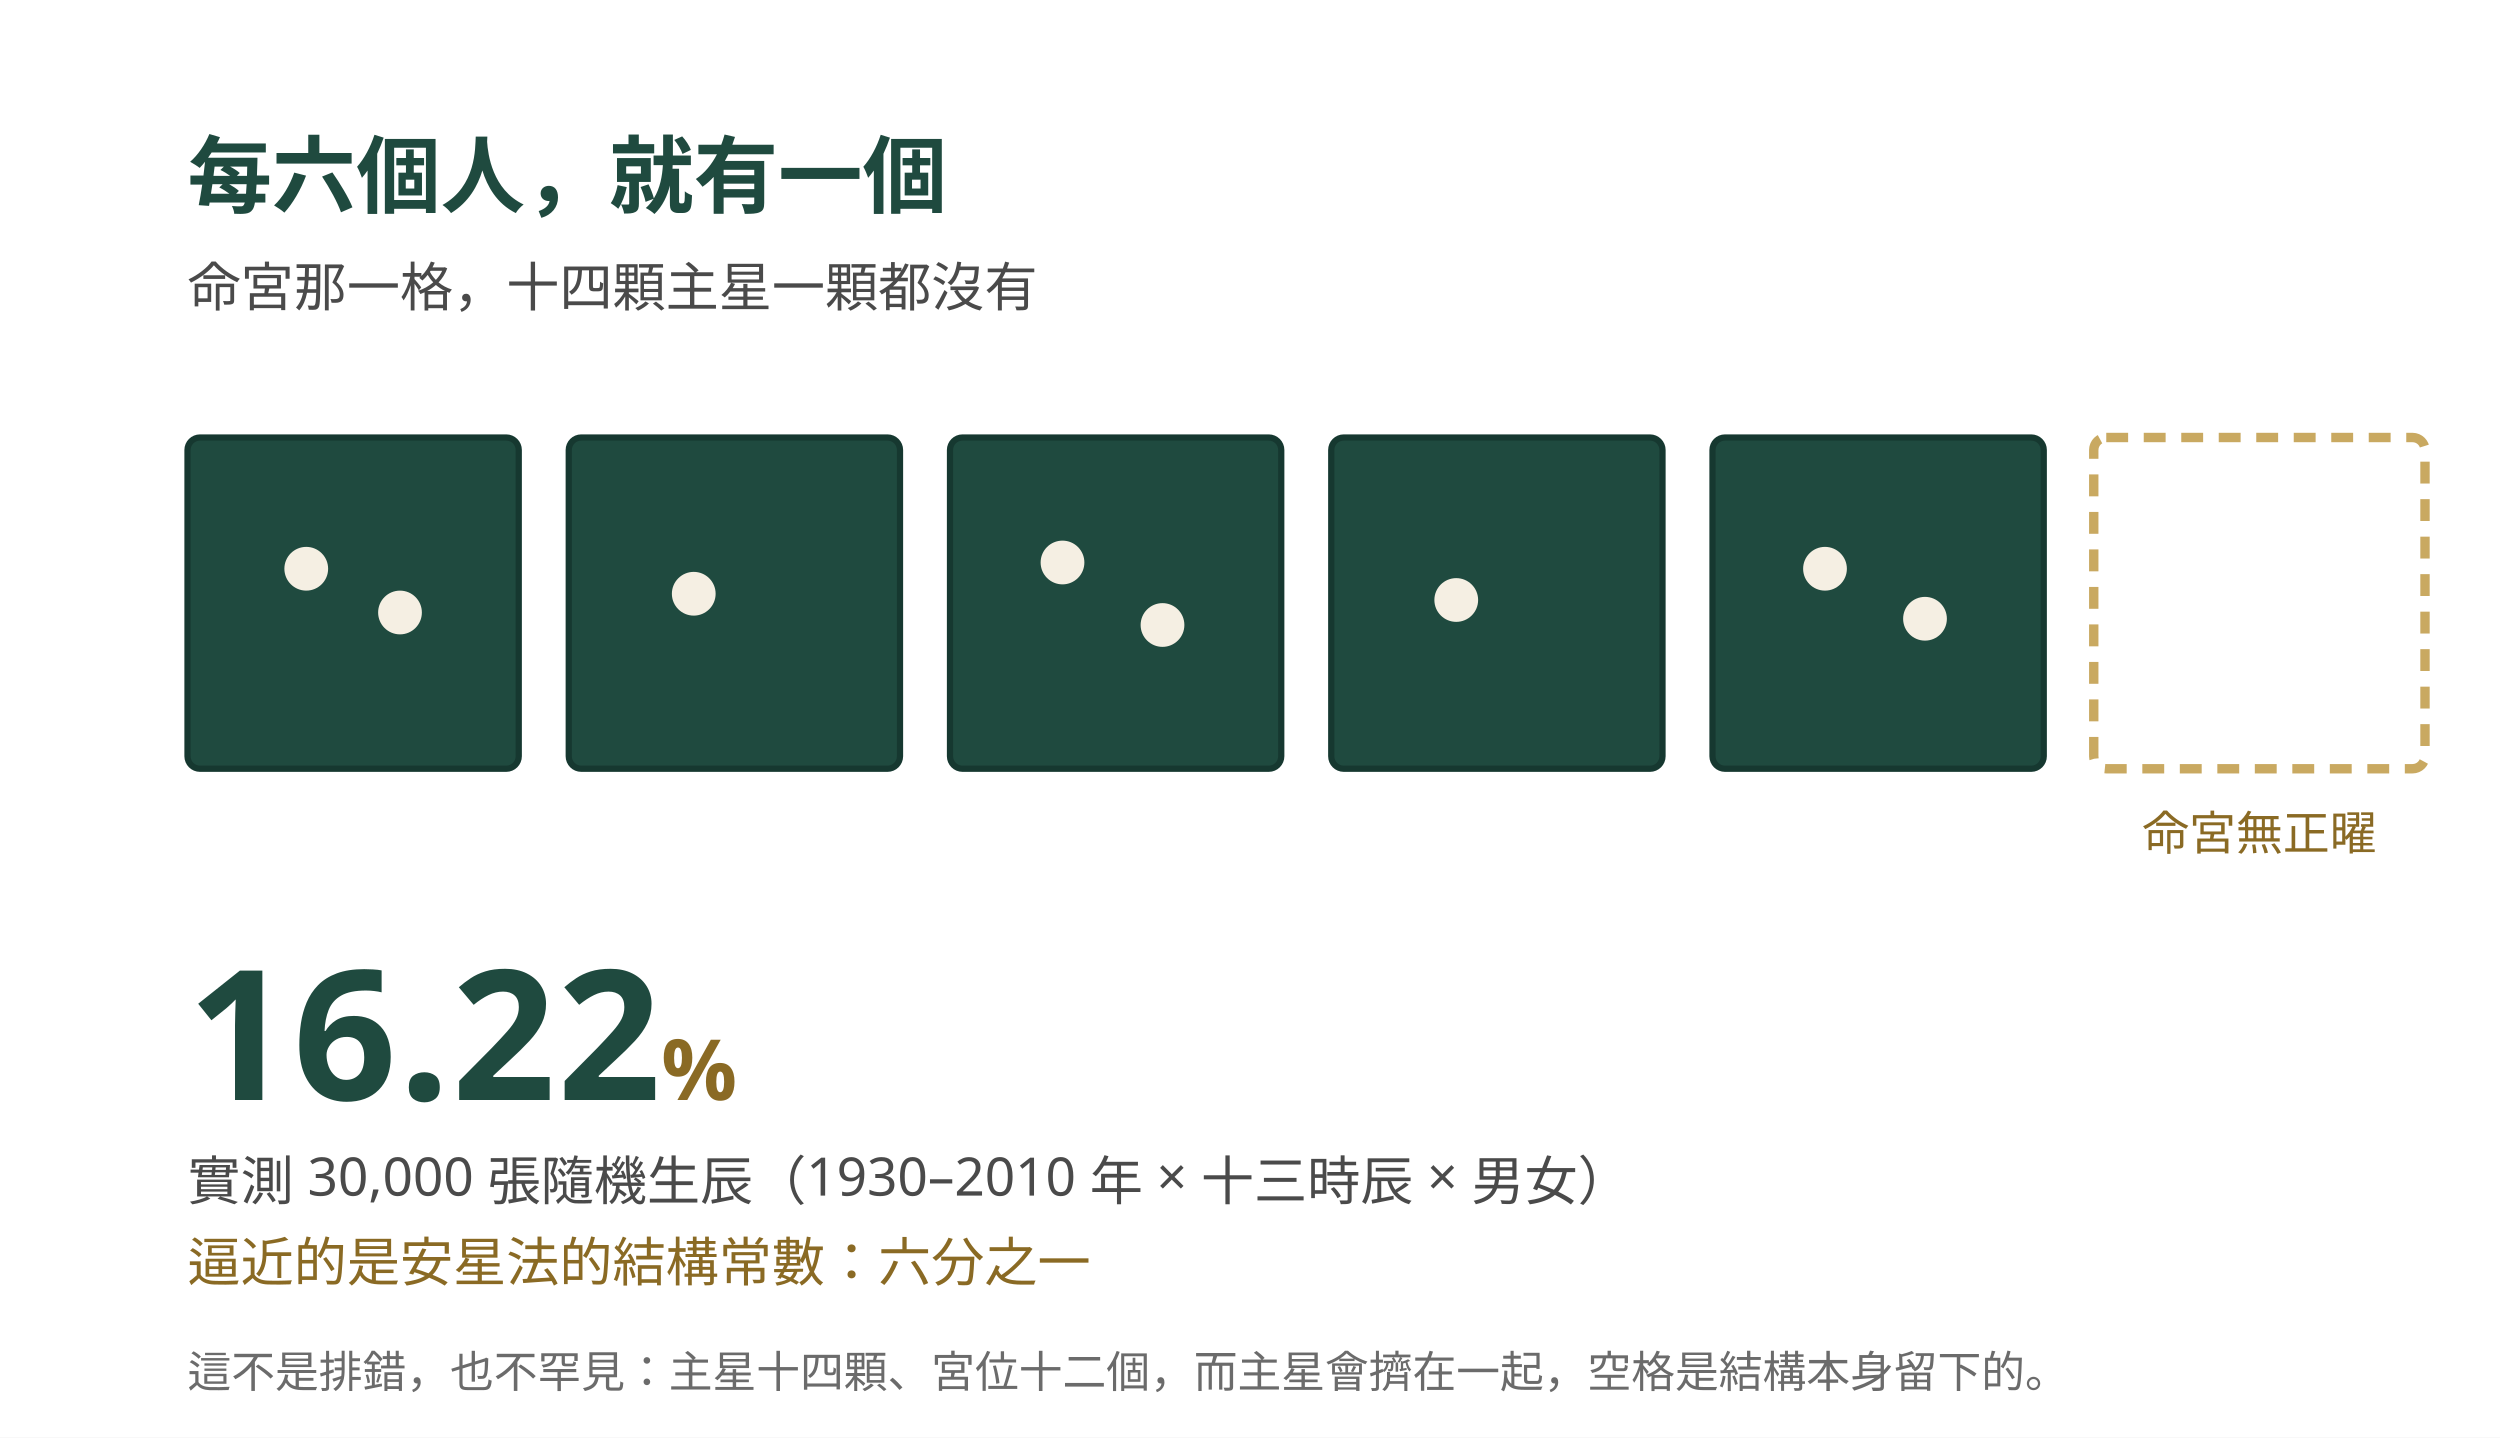
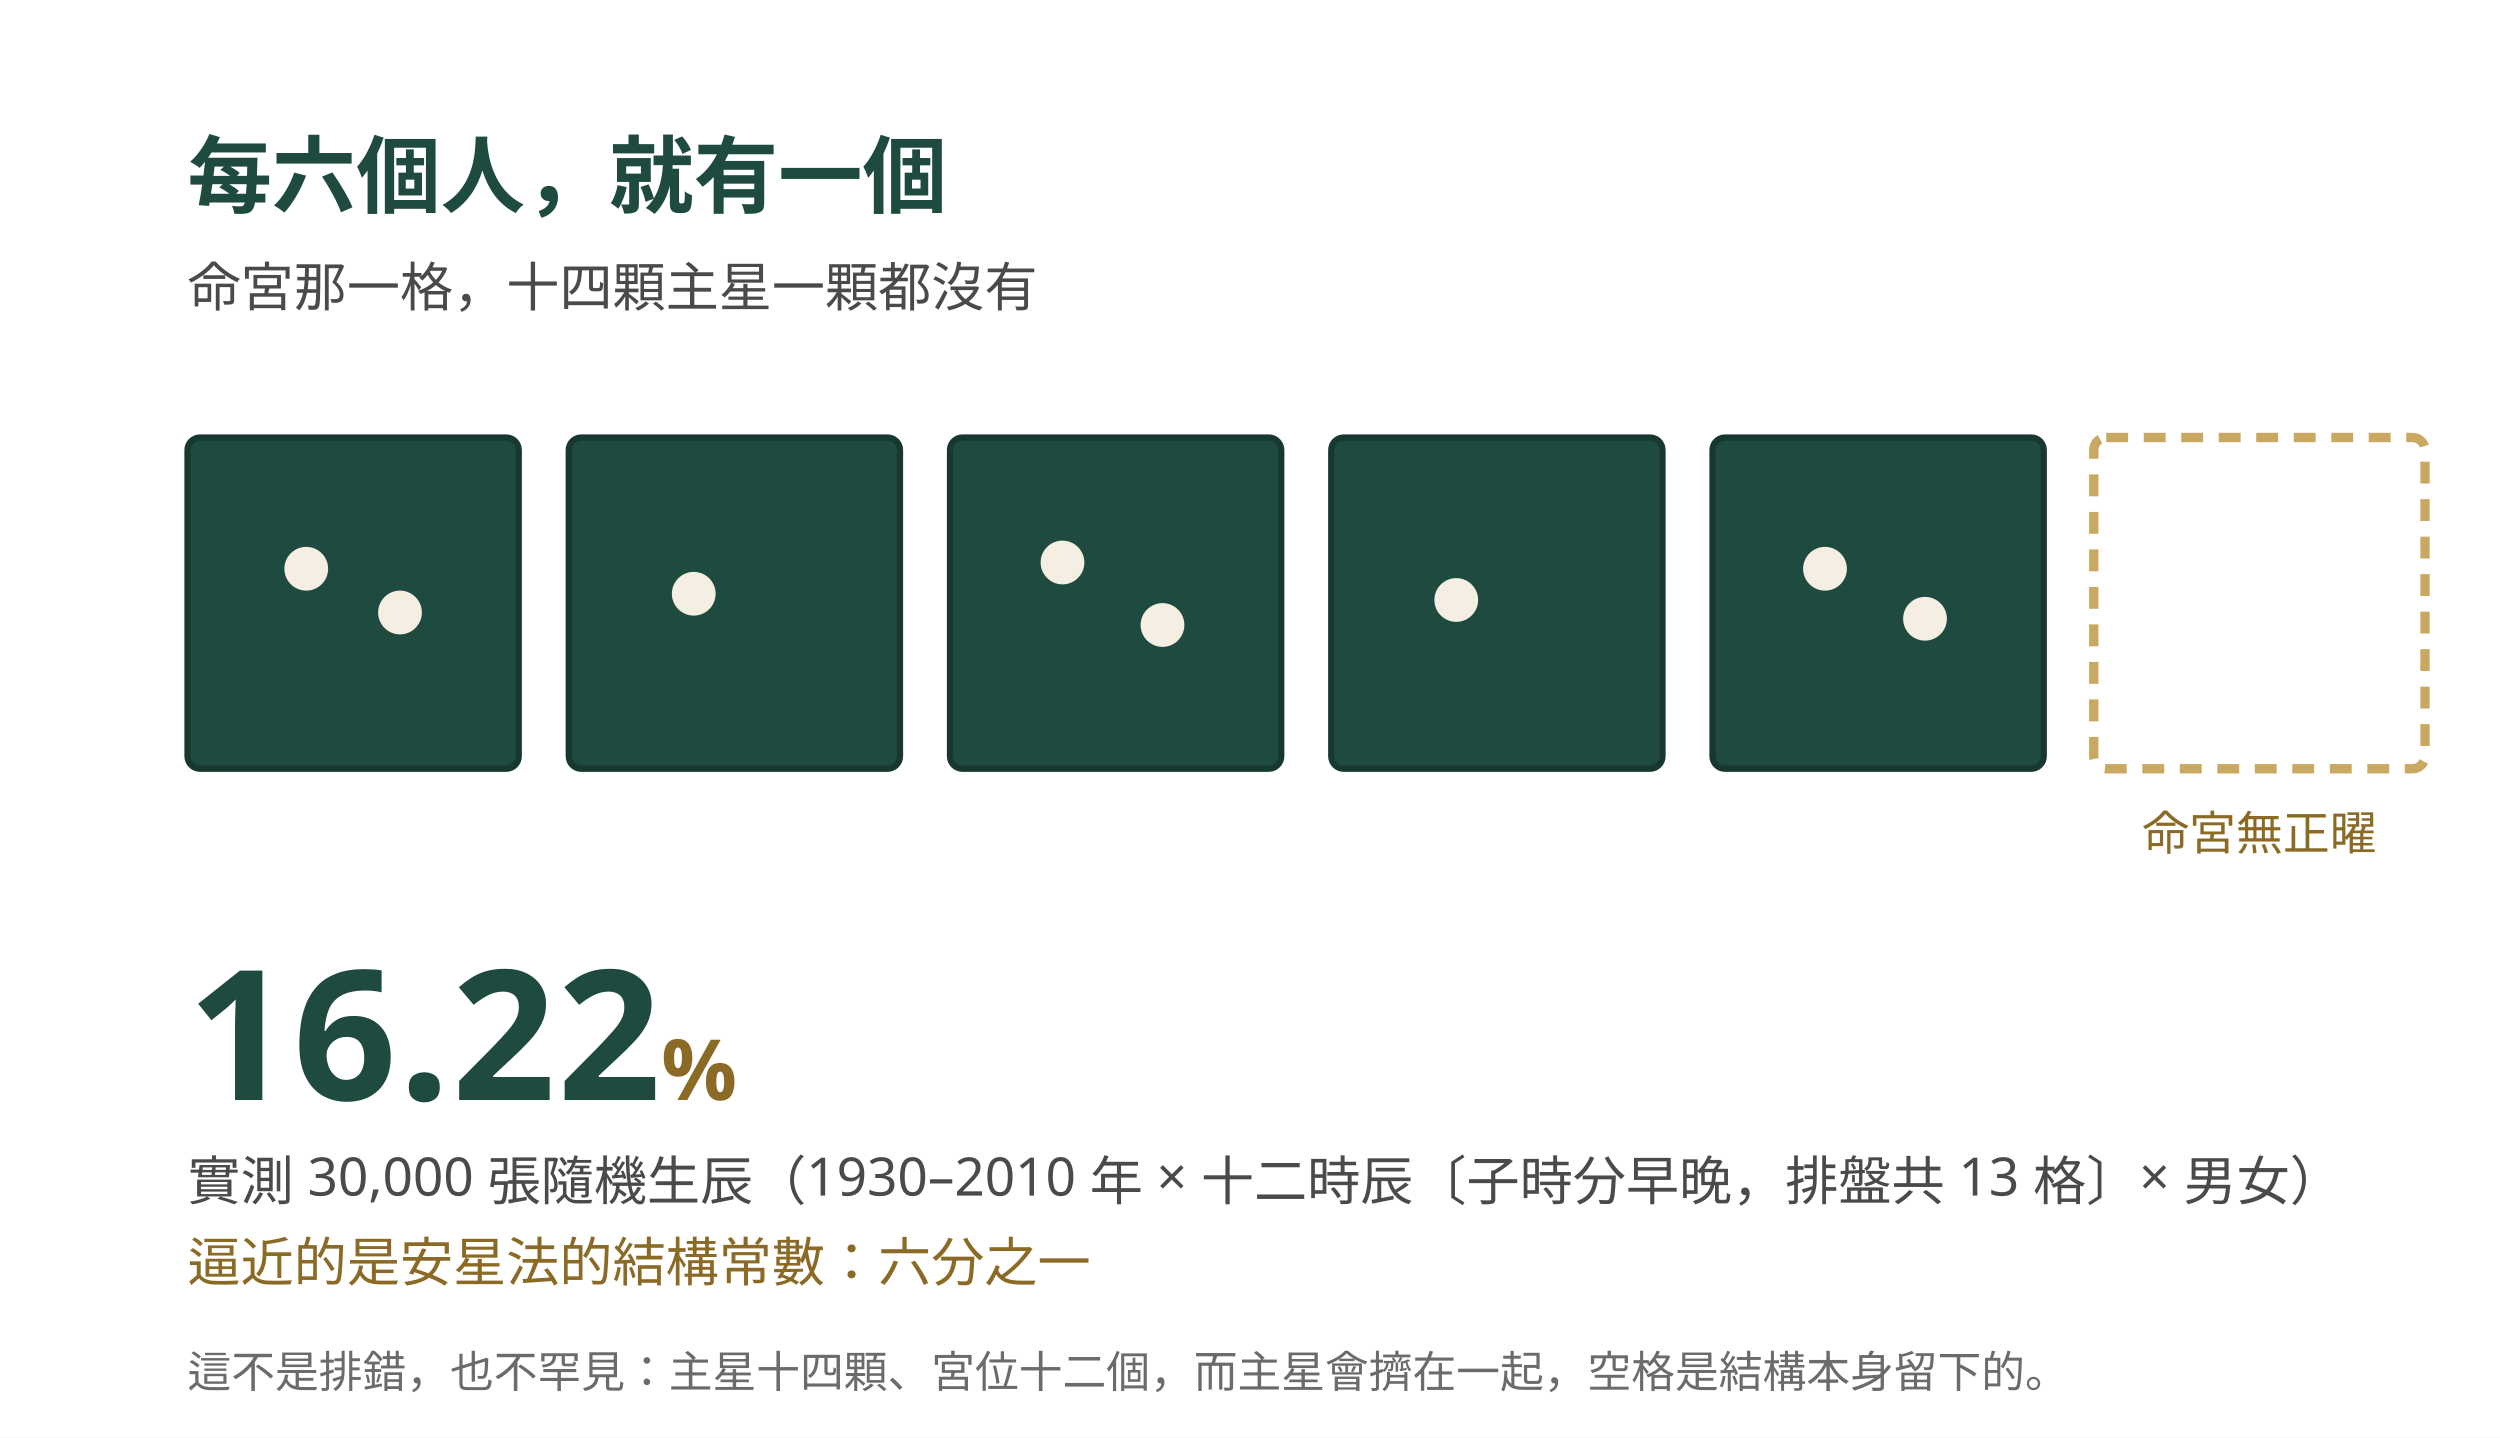
<svg xmlns="http://www.w3.org/2000/svg" viewBox="0 0 800 460" width="800" height="460" role="img" aria-label="六個方格代表六個人，其中一格是空的，代表命宮沒有主星。實測三萬張盤，命宮無正曜佔百分之十六點二二，逼近結構常數六分之一。">
  <style>
    text { font-family: "Noto Sans TC", "Microsoft JhengHei", "PingFang TC", "Heiti TC", sans-serif; }
    .h  { font-size: 27px; font-weight: 700; }
    .big{ font-size: 58px; font-weight: 700; letter-spacing: .01em; }
    .t2 { font-size: 17px; }
    .lb { font-size: 15px; }
    .cap{ font-size: 14px; fill: #6b6b6b; }
  </style>
  <rect x="0" y="0" width="800" height="460" fill="#ffffff" />
  <text class="h" x="60" y="66" fill="#1f4a3f">每六個人，就有一個</text>
  <text class="t2" x="60" y="98" fill="#4a4a4a">命宮那一格，十四顆主星一顆都沒有</text>
  <g>
    <rect x="60" y="140" width="106" height="106" rx="4" fill="#1f4a3f" stroke="#163830" stroke-width="2" />
    <circle cx="98" cy="182" r="7" fill="#f5efe3" />
    <circle cx="128" cy="196" r="7" fill="#f5efe3" />
    <rect x="182" y="140" width="106" height="106" rx="4" fill="#1f4a3f" stroke="#163830" stroke-width="2" />
    <circle cx="222" cy="190" r="7" fill="#f5efe3" />
    <rect x="304" y="140" width="106" height="106" rx="4" fill="#1f4a3f" stroke="#163830" stroke-width="2" />
    <circle cx="340" cy="180" r="7" fill="#f5efe3" />
    <circle cx="372" cy="200" r="7" fill="#f5efe3" />
    <rect x="426" y="140" width="106" height="106" rx="4" fill="#1f4a3f" stroke="#163830" stroke-width="2" />
    <circle cx="466" cy="192" r="7" fill="#f5efe3" />
    <rect x="548" y="140" width="106" height="106" rx="4" fill="#1f4a3f" stroke="#163830" stroke-width="2" />
    <circle cx="584" cy="182" r="7" fill="#f5efe3" />
    <circle cx="616" cy="198" r="7" fill="#f5efe3" />
    <rect x="670" y="140" width="106" height="106" rx="4" fill="#ffffff" stroke="#c9a961" stroke-width="3" stroke-dasharray="7 5" />
  </g>
  <text class="lb" x="723" y="272" text-anchor="middle" fill="#8a6a24">命宮無正曜</text>
  <text class="big" x="60" y="352" fill="#1f4a3f">16.22<tspan class="h" fill="#8a6a24">%</tspan>
  </text>
-   <text class="t2" x="60" y="384" fill="#4a4a4a">實測 30,000 張隨機生辰（1930–2010 年 × 十三時辰 × 男女）</text>
+   <text class="t2" x="60" y="384" fill="#4a4a4a">實測 30,000 張隨機生辰（1930–2010 年 × 十二時辰〔子時分早晚，排盤共 13 格〕× 男女）</text>
  <text class="t2" x="60" y="410" fill="#8a6a24">逼近的是安星法的結構常數：六分之一</text>
  <text class="cap" x="60" y="444">這不是排錯，也不罕見：主星十四顆、宮位十二個，而主星會擠在一起，空格是結構本身留下的。</text>
</svg>
